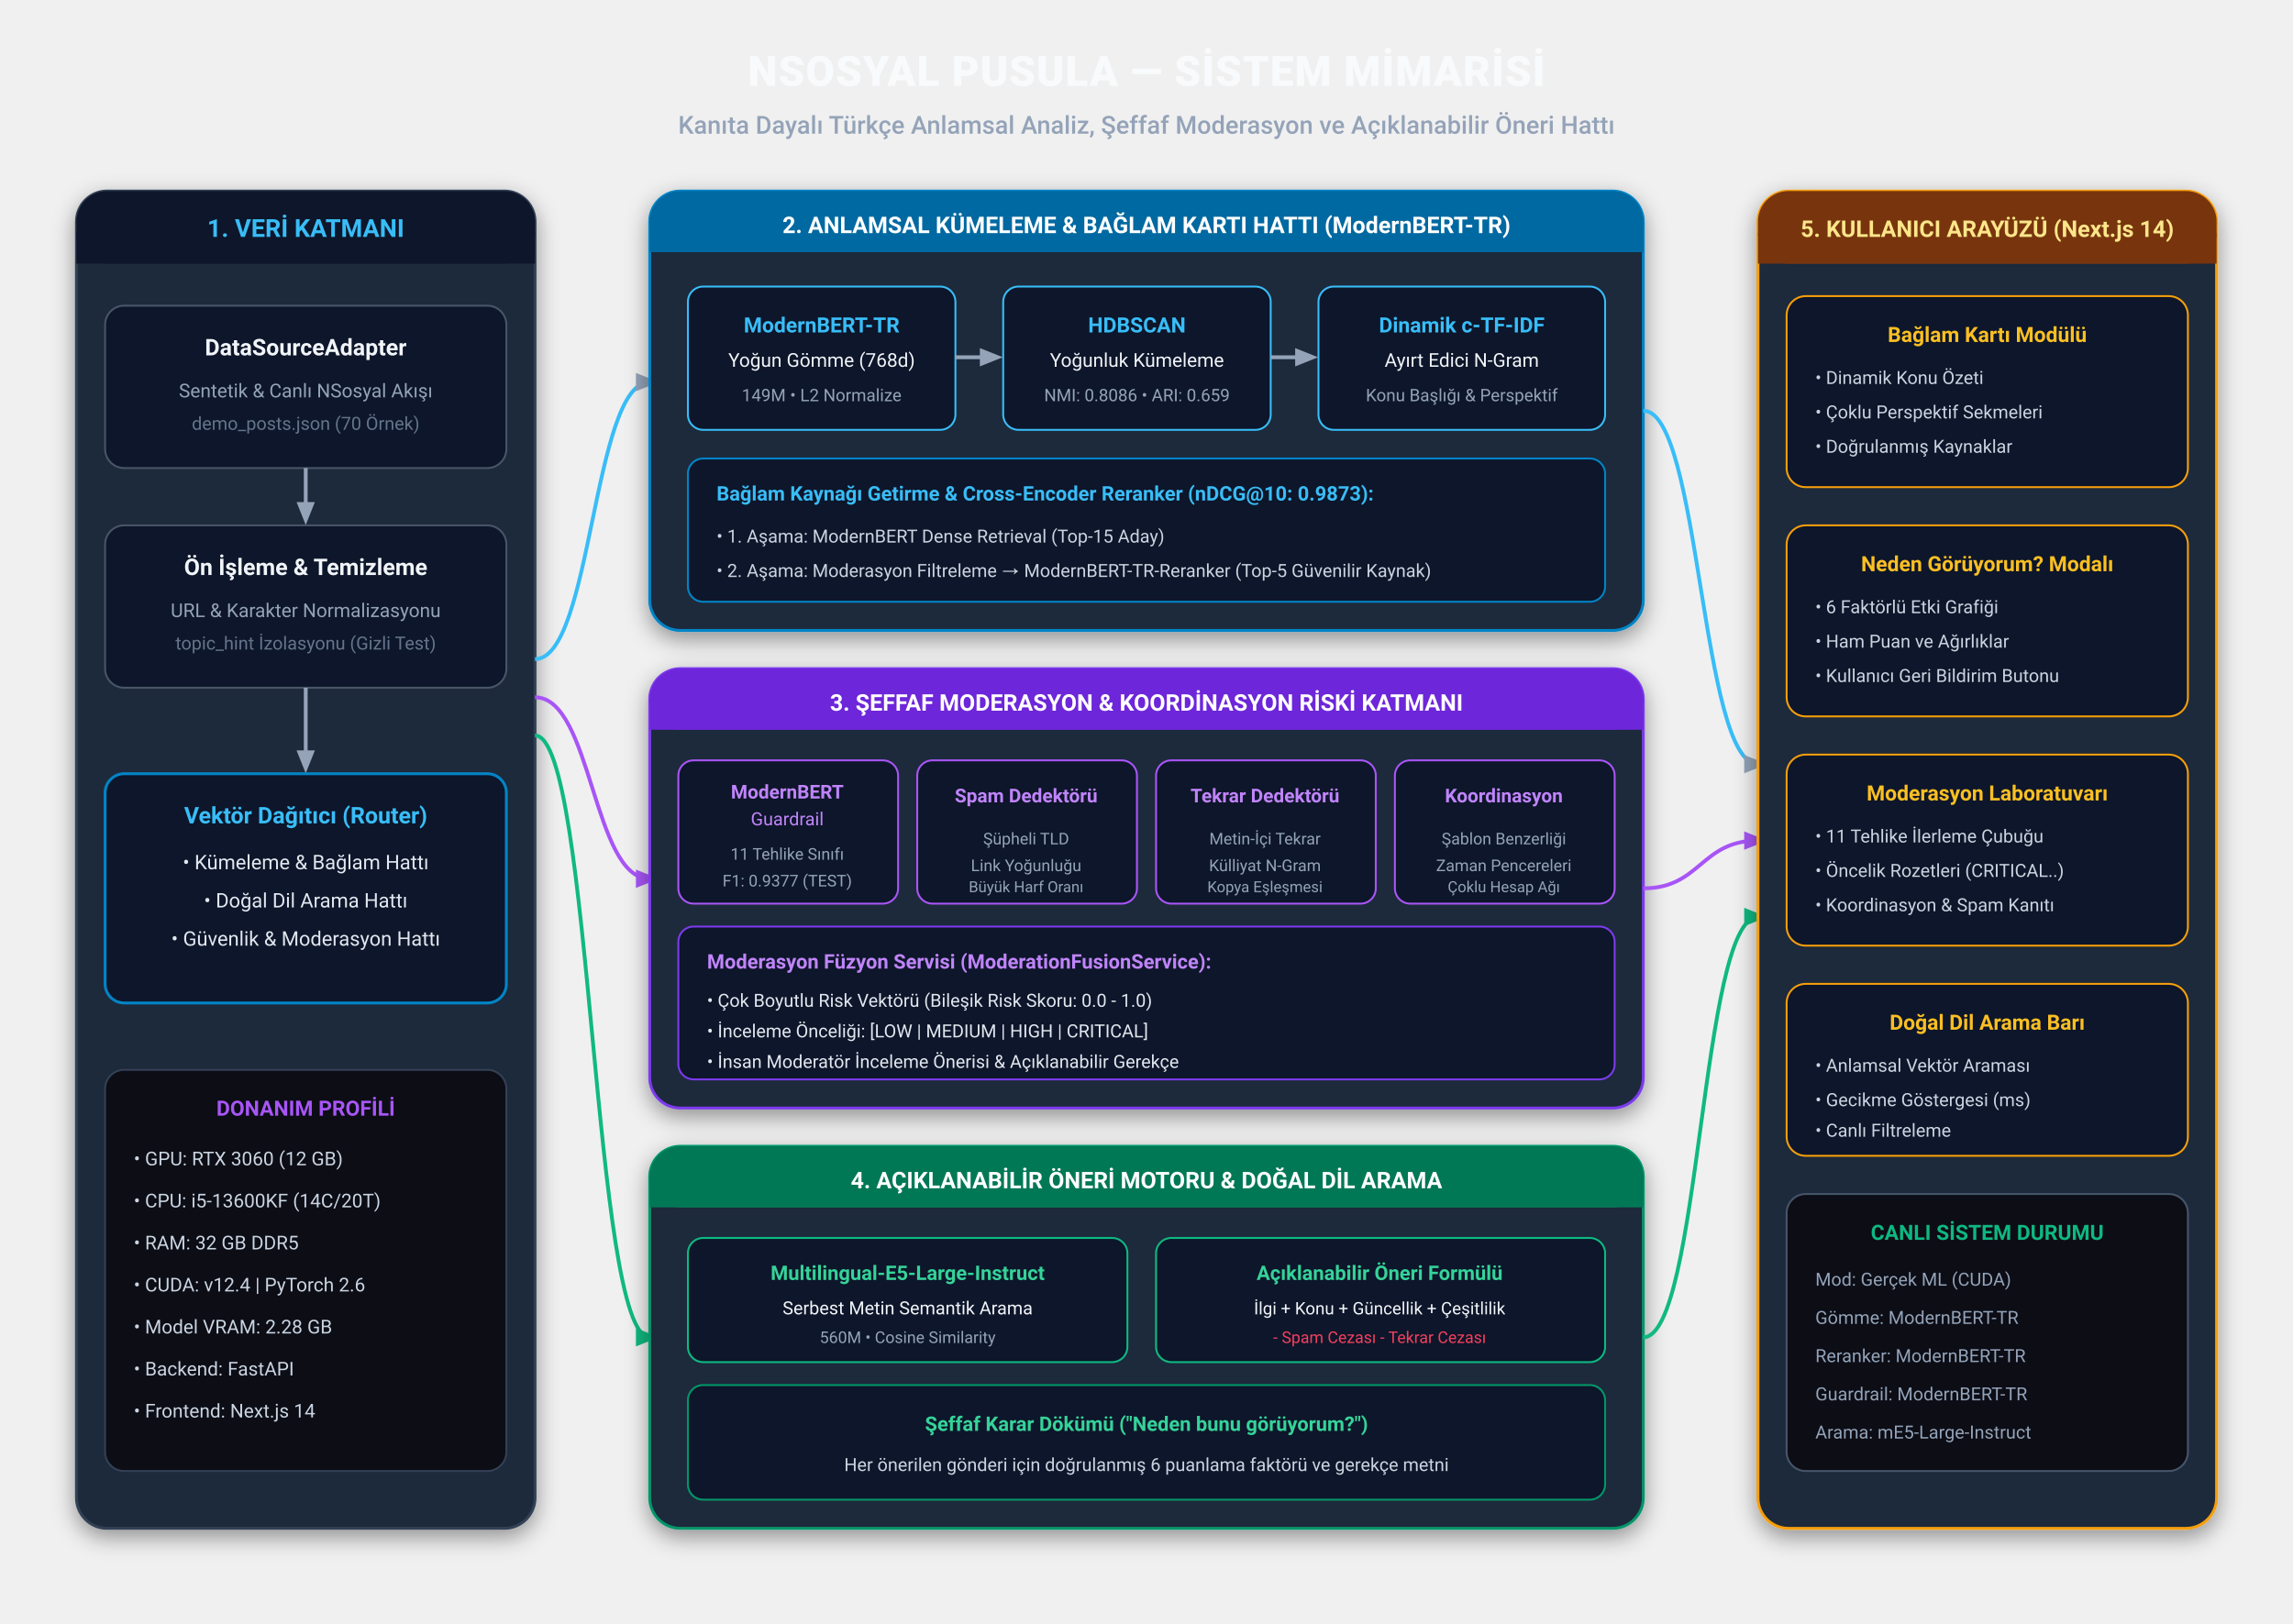
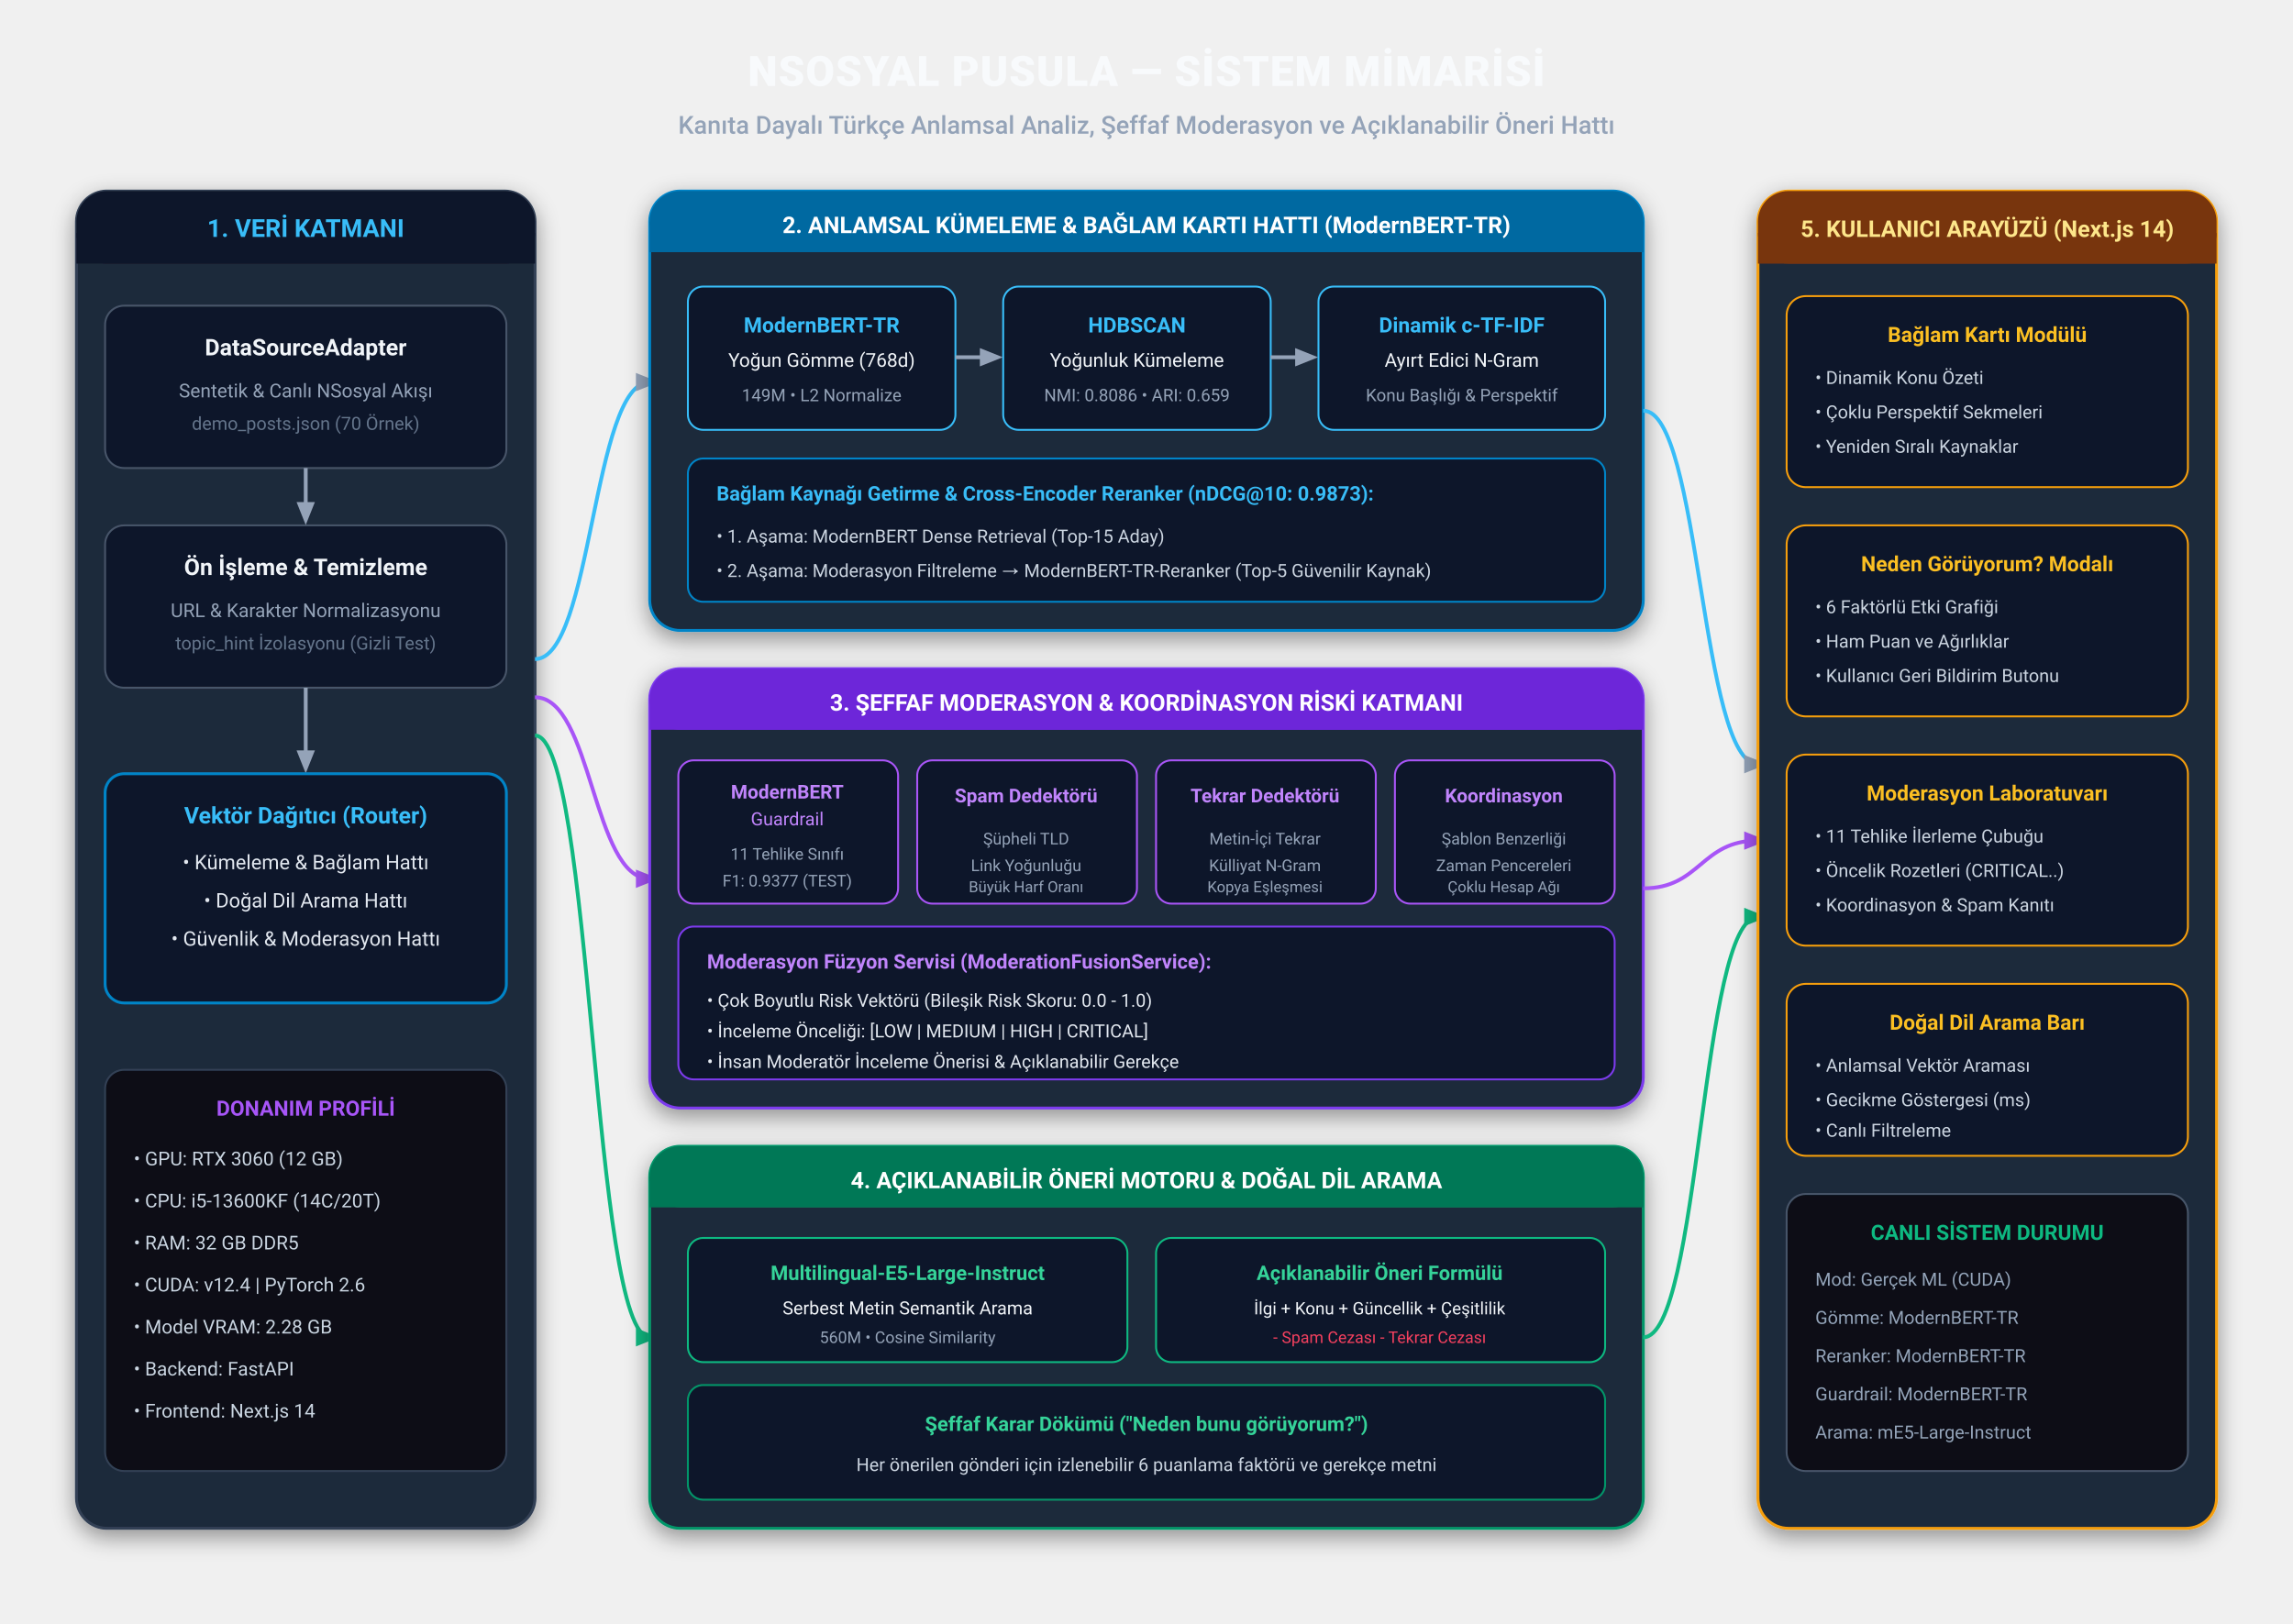
<svg xmlns="http://www.w3.org/2000/svg" viewBox="0 0 1200 850" width="100%" height="100%" style="background-color: #0F172A; font-family: -apple-system, BlinkMacSystemFont, 'Segoe UI', Roboto, Helvetica, Arial, sans-serif;">
  <defs>
    <linearGradient id="grad-core" x1="0%" y1="0%" x2="100%" y2="100%">
      <stop offset="0%" stop-color="#1E293B" />
      <stop offset="100%" stop-color="#0F172A" />
    </linearGradient>
    <linearGradient id="grad-blue" x1="0%" y1="0%" x2="100%" y2="100%">
      <stop offset="0%" stop-color="#2563EB" />
      <stop offset="100%" stop-color="#1D4ED8" />
    </linearGradient>
    <linearGradient id="grad-emerald" x1="0%" y1="0%" x2="100%" y2="100%">
      <stop offset="0%" stop-color="#059669" />
      <stop offset="100%" stop-color="#047857" />
    </linearGradient>
    <linearGradient id="grad-purple" x1="0%" y1="0%" x2="100%" y2="100%">
      <stop offset="0%" stop-color="#7C3AED" />
      <stop offset="100%" stop-color="#6D28D9" />
    </linearGradient>
    <linearGradient id="grad-amber" x1="0%" y1="0%" x2="100%" y2="100%">
      <stop offset="0%" stop-color="#D97706" />
      <stop offset="100%" stop-color="#B45309" />
    </linearGradient>
    <linearGradient id="grad-rose" x1="0%" y1="0%" x2="100%" y2="100%">
      <stop offset="0%" stop-color="#E11D48" />
      <stop offset="100%" stop-color="#BE123C" />
    </linearGradient>
    <filter id="shadow" x="-10%" y="-10%" width="120%" height="120%">
      <feDropShadow dx="0" dy="4" stdDeviation="6" flood-color="#000000" flood-opacity="0.4" />
    </filter>
    <marker id="arrow" viewBox="0 0 10 10" refX="6" refY="5" markerWidth="6" markerHeight="6" orient="auto-start-reverse">
      <path d="M 0 1 L 10 5 L 0 9 z" fill="#94A3B8" />
    </marker>
    <marker id="arrow-emerald" viewBox="0 0 10 10" refX="6" refY="5" markerWidth="6" markerHeight="6" orient="auto-start-reverse">
      <path d="M 0 1 L 10 5 L 0 9 z" fill="#10B981" />
    </marker>
    <marker id="arrow-purple" viewBox="0 0 10 10" refX="6" refY="5" markerWidth="6" markerHeight="6" orient="auto-start-reverse">
      <path d="M 0 1 L 10 5 L 0 9 z" fill="#A855F7" />
    </marker>
  </defs>
  <text x="600" y="45" text-anchor="middle" fill="#F8FAFC" font-size="22" font-weight="800" letter-spacing="0.5">NSOSYAL PUSULA — SİSTEM MİMARİSİ</text>
  <text x="600" y="70" text-anchor="middle" fill="#94A3B8" font-size="13" font-weight="500">Kanıta Dayalı Türkçe Anlamsal Analiz, Şeffaf Moderasyon ve Açıklanabilir Öneri Hattı</text>
  <g transform="translate(40, 100)" filter="url(#shadow)">
    <rect width="240" height="700" rx="16" fill="#1E293B" stroke="#334155" stroke-width="1.5" />
    <rect width="240" height="38" rx="16" fill="#0F172A" />
    <rect y="22" width="240" height="16" fill="#0F172A" />
    <text x="120" y="24" text-anchor="middle" fill="#38BDF8" font-size="13" font-weight="700">1. VERİ KATMANI</text>
    <g transform="translate(15, 60)">
      <rect width="210" height="85" rx="10" fill="#0F172A" stroke="#475569" stroke-width="1" />
      <text x="105" y="26" text-anchor="middle" fill="#F1F5F9" font-size="12" font-weight="700">DataSourceAdapter</text>
      <text x="105" y="48" text-anchor="middle" fill="#94A3B8" font-size="10">Sentetik &amp; Canlı NSosyal Akışı</text>
      <text x="105" y="65" text-anchor="middle" fill="#64748B" font-size="9.5">demo_posts.json (70 Örnek)</text>
    </g>
    <g transform="translate(15, 175)">
      <rect width="210" height="85" rx="10" fill="#0F172A" stroke="#475569" stroke-width="1" />
      <text x="105" y="26" text-anchor="middle" fill="#F1F5F9" font-size="12" font-weight="700">Ön İşleme &amp; Temizleme</text>
      <text x="105" y="48" text-anchor="middle" fill="#94A3B8" font-size="10">URL &amp; Karakter Normalizasyonu</text>
      <text x="105" y="65" text-anchor="middle" fill="#64748B" font-size="9.5">topic_hint İzolasyonu (Gizli Test)</text>
    </g>
    <path d="M 120 145 L 120 170" stroke="#94A3B8" stroke-width="2" marker-end="url(#arrow)" />
    <path d="M 120 260 L 120 300" stroke="#94A3B8" stroke-width="2" marker-end="url(#arrow)" />
    <g transform="translate(15, 305)">
      <rect width="210" height="120" rx="10" fill="#0F172A" stroke="#0284C7" stroke-width="1.5" />
      <text x="105" y="26" text-anchor="middle" fill="#38BDF8" font-size="12" font-weight="700">Vektör Dağıtıcı (Router)</text>
      <text x="105" y="50" text-anchor="middle" fill="#E2E8F0" font-size="10.5">• Kümeleme &amp; Bağlam Hattı</text>
      <text x="105" y="70" text-anchor="middle" fill="#E2E8F0" font-size="10.5">• Doğal Dil Arama Hattı</text>
      <text x="105" y="90" text-anchor="middle" fill="#E2E8F0" font-size="10.5">• Güvenlik &amp; Moderasyon Hattı</text>
    </g>
    <g transform="translate(15, 460)">
      <rect width="210" height="210" rx="10" fill="#090D16" stroke="#334155" stroke-width="1" />
      <text x="105" y="24" text-anchor="middle" fill="#A855F7" font-size="11" font-weight="700">DONANIM PROFİLİ</text>
      <text x="15" y="50" fill="#CBD5E1" font-size="10">• GPU: RTX 3060 (12 GB)</text>
      <text x="15" y="72" fill="#CBD5E1" font-size="10">• CPU: i5-13600KF (14C/20T)</text>
      <text x="15" y="94" fill="#CBD5E1" font-size="10">• RAM: 32 GB DDR5</text>
      <text x="15" y="116" fill="#CBD5E1" font-size="10">• CUDA: v12.4 | PyTorch 2.6</text>
      <text x="15" y="138" fill="#CBD5E1" font-size="10">• Model VRAM: 2.28 GB</text>
      <text x="15" y="160" fill="#CBD5E1" font-size="10">• Backend: FastAPI</text>
      <text x="15" y="182" fill="#CBD5E1" font-size="10">• Frontend: Next.js 14</text>
    </g>
  </g>
  <path d="M 280 345 C 310 345, 310 200, 340 200" fill="none" stroke="#38BDF8" stroke-width="2" marker-end="url(#arrow)" />
  <path d="M 280 365 C 310 365, 310 460, 340 460" fill="none" stroke="#A855F7" stroke-width="2" marker-end="url(#arrow-purple)" />
  <path d="M 280 385 C 310 385, 310 700, 340 700" fill="none" stroke="#10B981" stroke-width="2" marker-end="url(#arrow-emerald)" />
  <g transform="translate(340, 100)" filter="url(#shadow)">
    <rect width="520" height="230" rx="16" fill="#1E293B" stroke="#0284C7" stroke-width="1.5" />
    <rect width="520" height="32" rx="16" fill="#0369A1" />
    <rect y="16" width="520" height="16" fill="#0369A1" />
    <text x="260" y="22" text-anchor="middle" fill="#FFFFFF" font-size="12" font-weight="700">2. ANLAMSAL KÜMELEME &amp; BAĞLAM KARTI HATTI (ModernBERT-TR)</text>
    <g transform="translate(20, 50)">
      <rect width="140" height="75" rx="8" fill="#0F172A" stroke="#38BDF8" stroke-width="1" />
      <text x="70" y="24" text-anchor="middle" fill="#38BDF8" font-size="11" font-weight="700">ModernBERT-TR</text>
      <text x="70" y="42" text-anchor="middle" fill="#F1F5F9" font-size="10">Yoğun Gömme (768d)</text>
      <text x="70" y="60" text-anchor="middle" fill="#94A3B8" font-size="9">149M • L2 Normalize</text>
    </g>
    <path d="M 160 87 L 180 87" stroke="#94A3B8" stroke-width="2" marker-end="url(#arrow)" />
    <g transform="translate(185, 50)">
      <rect width="140" height="75" rx="8" fill="#0F172A" stroke="#38BDF8" stroke-width="1" />
      <text x="70" y="24" text-anchor="middle" fill="#38BDF8" font-size="11" font-weight="700">HDBSCAN</text>
      <text x="70" y="42" text-anchor="middle" fill="#F1F5F9" font-size="10">Yoğunluk Kümeleme</text>
      <text x="70" y="60" text-anchor="middle" fill="#94A3B8" font-size="9">NMI: 0.8086 • ARI: 0.659</text>
    </g>
    <path d="M 325 87 L 345 87" stroke="#94A3B8" stroke-width="2" marker-end="url(#arrow)" />
    <g transform="translate(350, 50)">
      <rect width="150" height="75" rx="8" fill="#0F172A" stroke="#38BDF8" stroke-width="1" />
      <text x="75" y="24" text-anchor="middle" fill="#38BDF8" font-size="11" font-weight="700">Dinamik c-TF-IDF</text>
      <text x="75" y="42" text-anchor="middle" fill="#F1F5F9" font-size="10">Ayırt Edici N-Gram</text>
      <text x="75" y="60" text-anchor="middle" fill="#94A3B8" font-size="9">Konu Başlığı &amp; Perspektif</text>
    </g>
    <g transform="translate(20, 140)">
      <rect width="480" height="75" rx="8" fill="#0F172A" stroke="#0284C7" stroke-width="1" />
      <text x="15" y="22" fill="#38BDF8" font-size="10.5" font-weight="700">Bağlam Kaynağı Getirme &amp; Cross-Encoder Reranker (nDCG@10: 0.9873):</text>
      <text x="15" y="44" fill="#CBD5E1" font-size="9.5">• 1. Aşama: ModernBERT Dense Retrieval (Top-15 Aday)</text>
      <text x="15" y="62" fill="#CBD5E1" font-size="9.5">• 2. Aşama: Moderasyon Filtreleme → ModernBERT-TR-Reranker (Top-5 Güvenilir Kaynak)</text>
    </g>
  </g>
  <g transform="translate(340, 350)" filter="url(#shadow)">
    <rect width="520" height="230" rx="16" fill="#1E293B" stroke="#7C3AED" stroke-width="1.5" />
    <rect width="520" height="32" rx="16" fill="#6D28D9" />
    <rect y="16" width="520" height="16" fill="#6D28D9" />
    <text x="260" y="22" text-anchor="middle" fill="#FFFFFF" font-size="12" font-weight="700">3. ŞEFFAF MODERASYON &amp; KOORDİNASYON RİSKİ KATMANI</text>
    <g transform="translate(15, 48)">
      <rect width="115" height="75" rx="8" fill="#0F172A" stroke="#A855F7" stroke-width="1" />
      <text x="57" y="20" text-anchor="middle" fill="#C084FC" font-size="10" font-weight="700">ModernBERT</text>
      <text x="57" y="34" text-anchor="middle" fill="#C084FC" font-size="9.5">Guardrail</text>
      <text x="57" y="52" text-anchor="middle" fill="#94A3B8" font-size="8.5">11 Tehlike Sınıfı</text>
      <text x="57" y="66" text-anchor="middle" fill="#94A3B8" font-size="8.5">F1: 0.9377 (TEST)</text>
    </g>
    <g transform="translate(140, 48)">
      <rect width="115" height="75" rx="8" fill="#0F172A" stroke="#A855F7" stroke-width="1" />
      <text x="57" y="22" text-anchor="middle" fill="#C084FC" font-size="10" font-weight="700">Spam Dedektörü</text>
      <text x="57" y="44" text-anchor="middle" fill="#94A3B8" font-size="8.5">Şüpheli TLD</text>
      <text x="57" y="58" text-anchor="middle" fill="#94A3B8" font-size="8.5">Link Yoğunluğu</text>
      <text x="57" y="69" text-anchor="middle" fill="#94A3B8" font-size="8">Büyük Harf Oranı</text>
    </g>
    <g transform="translate(265, 48)">
      <rect width="115" height="75" rx="8" fill="#0F172A" stroke="#A855F7" stroke-width="1" />
      <text x="57" y="22" text-anchor="middle" fill="#C084FC" font-size="10" font-weight="700">Tekrar Dedektörü</text>
      <text x="57" y="44" text-anchor="middle" fill="#94A3B8" font-size="8.5">Metin-İçi Tekrar</text>
      <text x="57" y="58" text-anchor="middle" fill="#94A3B8" font-size="8.5">Külliyat N-Gram</text>
      <text x="57" y="69" text-anchor="middle" fill="#94A3B8" font-size="8">Kopya Eşleşmesi</text>
    </g>
    <g transform="translate(390, 48)">
      <rect width="115" height="75" rx="8" fill="#0F172A" stroke="#A855F7" stroke-width="1" />
      <text x="57" y="22" text-anchor="middle" fill="#C084FC" font-size="10" font-weight="700">Koordinasyon</text>
      <text x="57" y="44" text-anchor="middle" fill="#94A3B8" font-size="8.5">Şablon Benzerliği</text>
      <text x="57" y="58" text-anchor="middle" fill="#94A3B8" font-size="8.5">Zaman Pencereleri</text>
      <text x="57" y="69" text-anchor="middle" fill="#94A3B8" font-size="8">Çoklu Hesap Ağı</text>
    </g>
    <g transform="translate(15, 135)">
      <rect width="490" height="80" rx="8" fill="#0F172A" stroke="#7C3AED" stroke-width="1" />
      <text x="15" y="22" fill="#C084FC" font-size="10.5" font-weight="700">Moderasyon Füzyon Servisi (ModerationFusionService):</text>
      <text x="15" y="42" fill="#E2E8F0" font-size="9.5">• Çok Boyutlu Risk Vektörü (Bileşik Risk Skoru: 0.0 - 1.0)</text>
      <text x="15" y="58" fill="#E2E8F0" font-size="9.5">• İnceleme Önceliği: [LOW | MEDIUM | HIGH | CRITICAL]</text>
      <text x="15" y="74" fill="#E2E8F0" font-size="9.5">• İnsan Moderatör İnceleme Önerisi &amp; Açıklanabilir Gerekçe</text>
    </g>
  </g>
  <g transform="translate(340, 600)" filter="url(#shadow)">
    <rect width="520" height="200" rx="16" fill="#1E293B" stroke="#059669" stroke-width="1.5" />
    <rect width="520" height="32" rx="16" fill="#047857" />
    <rect y="16" width="520" height="16" fill="#047857" />
    <text x="260" y="22" text-anchor="middle" fill="#FFFFFF" font-size="12" font-weight="700">4. AÇIKLANABİLİR ÖNERİ MOTORU &amp; DOĞAL DİL ARAMA</text>
    <g transform="translate(20, 48)">
      <rect width="230" height="65" rx="8" fill="#0F172A" stroke="#10B981" stroke-width="1" />
      <text x="115" y="22" text-anchor="middle" fill="#34D399" font-size="10.5" font-weight="700">Multilingual-E5-Large-Instruct</text>
      <text x="115" y="40" text-anchor="middle" fill="#F1F5F9" font-size="9.5">Serbest Metin Semantik Arama</text>
      <text x="115" y="55" text-anchor="middle" fill="#94A3B8" font-size="8.5">560M • Cosine Similarity</text>
    </g>
    <g transform="translate(265, 48)">
      <rect width="235" height="65" rx="8" fill="#0F172A" stroke="#10B981" stroke-width="1" />
      <text x="117" y="22" text-anchor="middle" fill="#34D399" font-size="10.5" font-weight="700">Açıklanabilir Öneri Formülü</text>
      <text x="117" y="40" text-anchor="middle" fill="#F1F5F9" font-size="9">İlgi + Konu + Güncellik + Çeşitlilik</text>
      <text x="117" y="55" text-anchor="middle" fill="#F43F5E" font-size="8.5">- Spam Cezası - Tekrar Cezası</text>
    </g>
    <g transform="translate(20, 125)">
      <rect width="480" height="60" rx="8" fill="#0F172A" stroke="#059669" stroke-width="1" />
      <text x="240" y="24" text-anchor="middle" fill="#34D399" font-size="10.5" font-weight="700">Şeffaf Karar Dökümü ("Neden bunu görüyorum?")</text>
-       <text x="240" y="45" text-anchor="middle" fill="#CBD5E1" font-size="9.5">Her önerilen gönderi için doğrulanmış 6 puanlama faktörü ve gerekçe metni</text>
+       <text x="240" y="45" text-anchor="middle" fill="#CBD5E1" font-size="9.5">Her önerilen gönderi için izlenebilir 6 puanlama faktörü ve gerekçe metni</text>
    </g>
  </g>
  <path d="M 860 215 C 890 215, 890 400, 920 400" fill="none" stroke="#38BDF8" stroke-width="2" marker-end="url(#arrow)" />
  <path d="M 860 465 C 890 465, 890 440, 920 440" fill="none" stroke="#A855F7" stroke-width="2" marker-end="url(#arrow-purple)" />
  <path d="M 860 700 C 890 700, 890 480, 920 480" fill="none" stroke="#10B981" stroke-width="2" marker-end="url(#arrow-emerald)" />
  <g transform="translate(920, 100)" filter="url(#shadow)">
    <rect width="240" height="700" rx="16" fill="#1E293B" stroke="#F59E0B" stroke-width="1.5" />
    <rect width="240" height="38" rx="16" fill="#78350F" />
    <rect y="22" width="240" height="16" fill="#78350F" />
    <text x="120" y="24" text-anchor="middle" fill="#FDE68A" font-size="12" font-weight="700">5. KULLANICI ARAYÜZÜ (Next.js 14)</text>
    <g transform="translate(15, 55)">
      <rect width="210" height="100" rx="10" fill="#0F172A" stroke="#F59E0B" stroke-width="1" />
      <text x="105" y="24" text-anchor="middle" fill="#FBBF24" font-size="11" font-weight="700">Bağlam Kartı Modülü</text>
      <text x="15" y="46" fill="#CBD5E1" font-size="9.5">• Dinamik Konu Özeti</text>
      <text x="15" y="64" fill="#CBD5E1" font-size="9.5">• Çoklu Perspektif Sekmeleri</text>
-       <text x="15" y="82" fill="#CBD5E1" font-size="9.5">• Doğrulanmış Kaynaklar</text>
+       <text x="15" y="82" fill="#CBD5E1" font-size="9.5">• Yeniden Sıralı Kaynaklar</text>
    </g>
    <g transform="translate(15, 175)">
      <rect width="210" height="100" rx="10" fill="#0F172A" stroke="#F59E0B" stroke-width="1" />
      <text x="105" y="24" text-anchor="middle" fill="#FBBF24" font-size="11" font-weight="700">Neden Görüyorum? Modalı</text>
      <text x="15" y="46" fill="#CBD5E1" font-size="9.5">• 6 Faktörlü Etki Grafiği</text>
      <text x="15" y="64" fill="#CBD5E1" font-size="9.5">• Ham Puan ve Ağırlıklar</text>
      <text x="15" y="82" fill="#CBD5E1" font-size="9.5">• Kullanıcı Geri Bildirim Butonu</text>
    </g>
    <g transform="translate(15, 295)">
      <rect width="210" height="100" rx="10" fill="#0F172A" stroke="#F59E0B" stroke-width="1" />
      <text x="105" y="24" text-anchor="middle" fill="#FBBF24" font-size="11" font-weight="700">Moderasyon Laboratuvarı</text>
      <text x="15" y="46" fill="#CBD5E1" font-size="9.5">• 11 Tehlike İlerleme Çubuğu</text>
      <text x="15" y="64" fill="#CBD5E1" font-size="9.5">• Öncelik Rozetleri (CRITICAL..)</text>
      <text x="15" y="82" fill="#CBD5E1" font-size="9.5">• Koordinasyon &amp; Spam Kanıtı</text>
    </g>
    <g transform="translate(15, 415)">
      <rect width="210" height="90" rx="10" fill="#0F172A" stroke="#F59E0B" stroke-width="1" />
      <text x="105" y="24" text-anchor="middle" fill="#FBBF24" font-size="11" font-weight="700">Doğal Dil Arama Barı</text>
      <text x="15" y="46" fill="#CBD5E1" font-size="9.5">• Anlamsal Vektör Araması</text>
      <text x="15" y="64" fill="#CBD5E1" font-size="9.5">• Gecikme Göstergesi (ms)</text>
      <text x="15" y="80" fill="#CBD5E1" font-size="9.5">• Canlı Filtreleme</text>
    </g>
    <g transform="translate(15, 525)">
      <rect width="210" height="145" rx="10" fill="#090D16" stroke="#475569" stroke-width="1" />
      <text x="105" y="24" text-anchor="middle" fill="#10B981" font-size="11" font-weight="700">CANLI SİSTEM DURUMU</text>
      <text x="15" y="48" fill="#94A3B8" font-size="9.5">Mod: Gerçek ML (CUDA)</text>
      <text x="15" y="68" fill="#94A3B8" font-size="9.5">Gömme: ModernBERT-TR</text>
      <text x="15" y="88" fill="#94A3B8" font-size="9.5">Reranker: ModernBERT-TR</text>
      <text x="15" y="108" fill="#94A3B8" font-size="9.5">Guardrail: ModernBERT-TR</text>
      <text x="15" y="128" fill="#94A3B8" font-size="9.5">Arama: mE5-Large-Instruct</text>
    </g>
  </g>
</svg>
